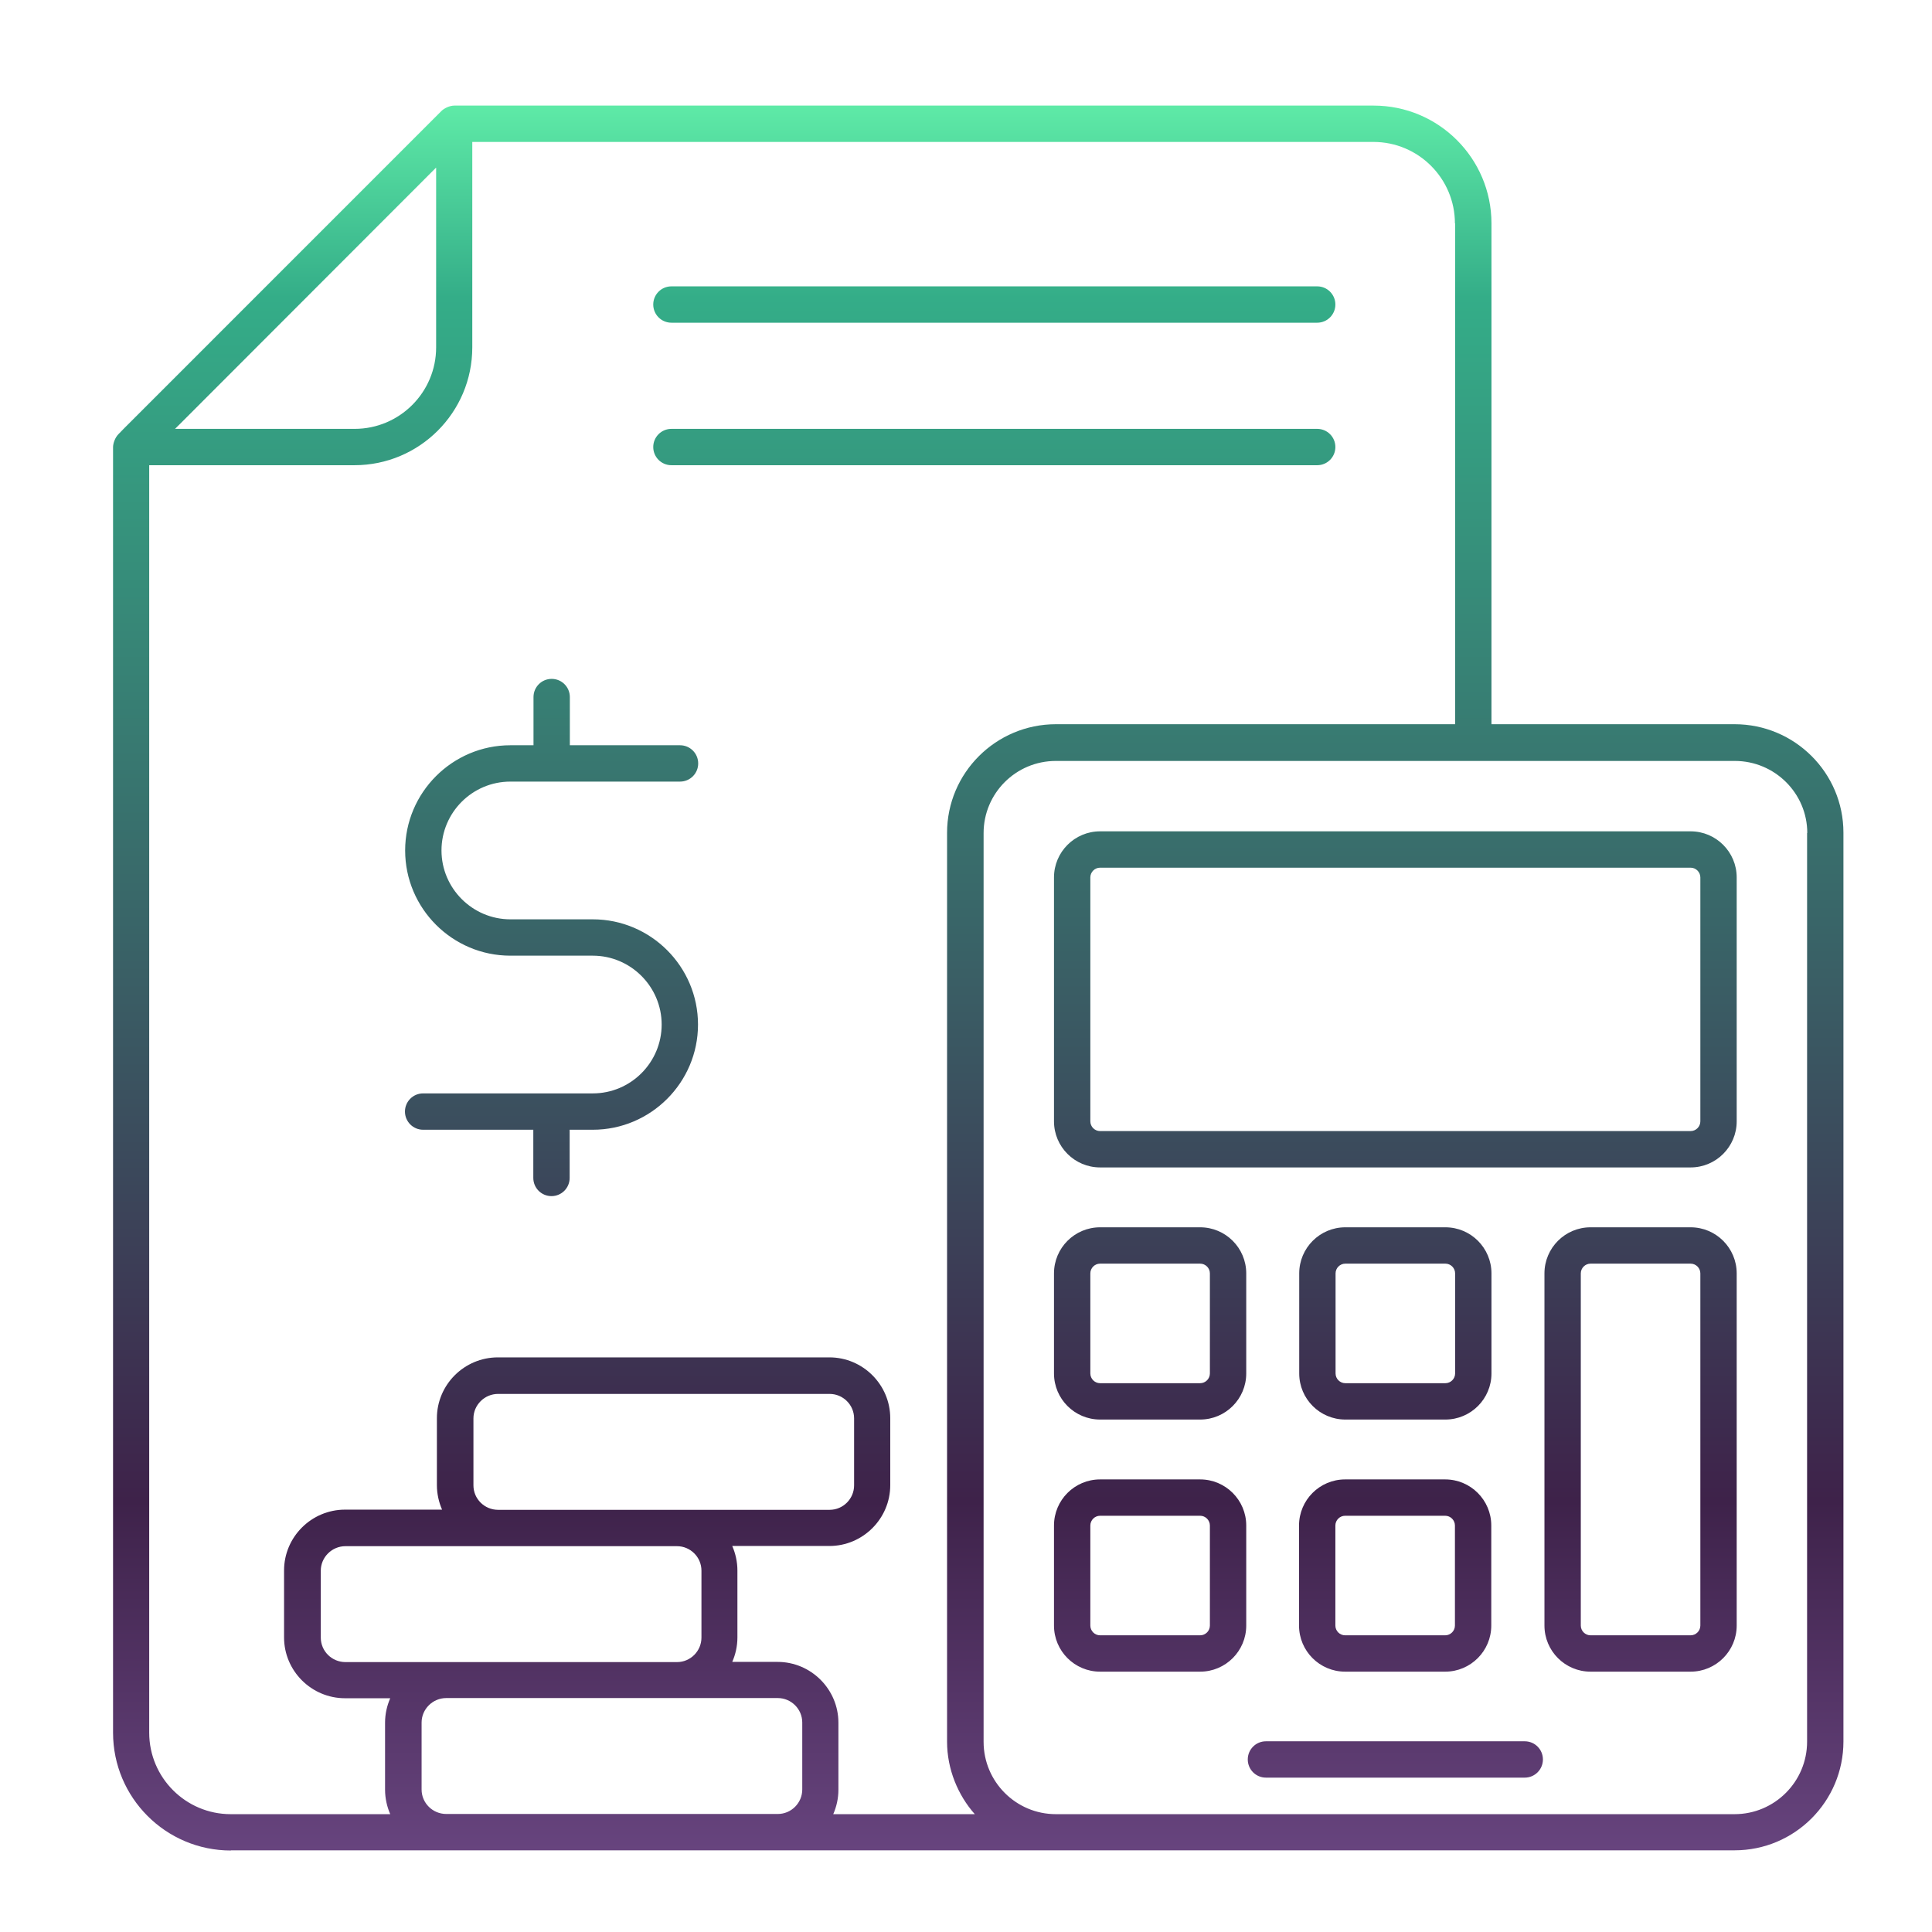
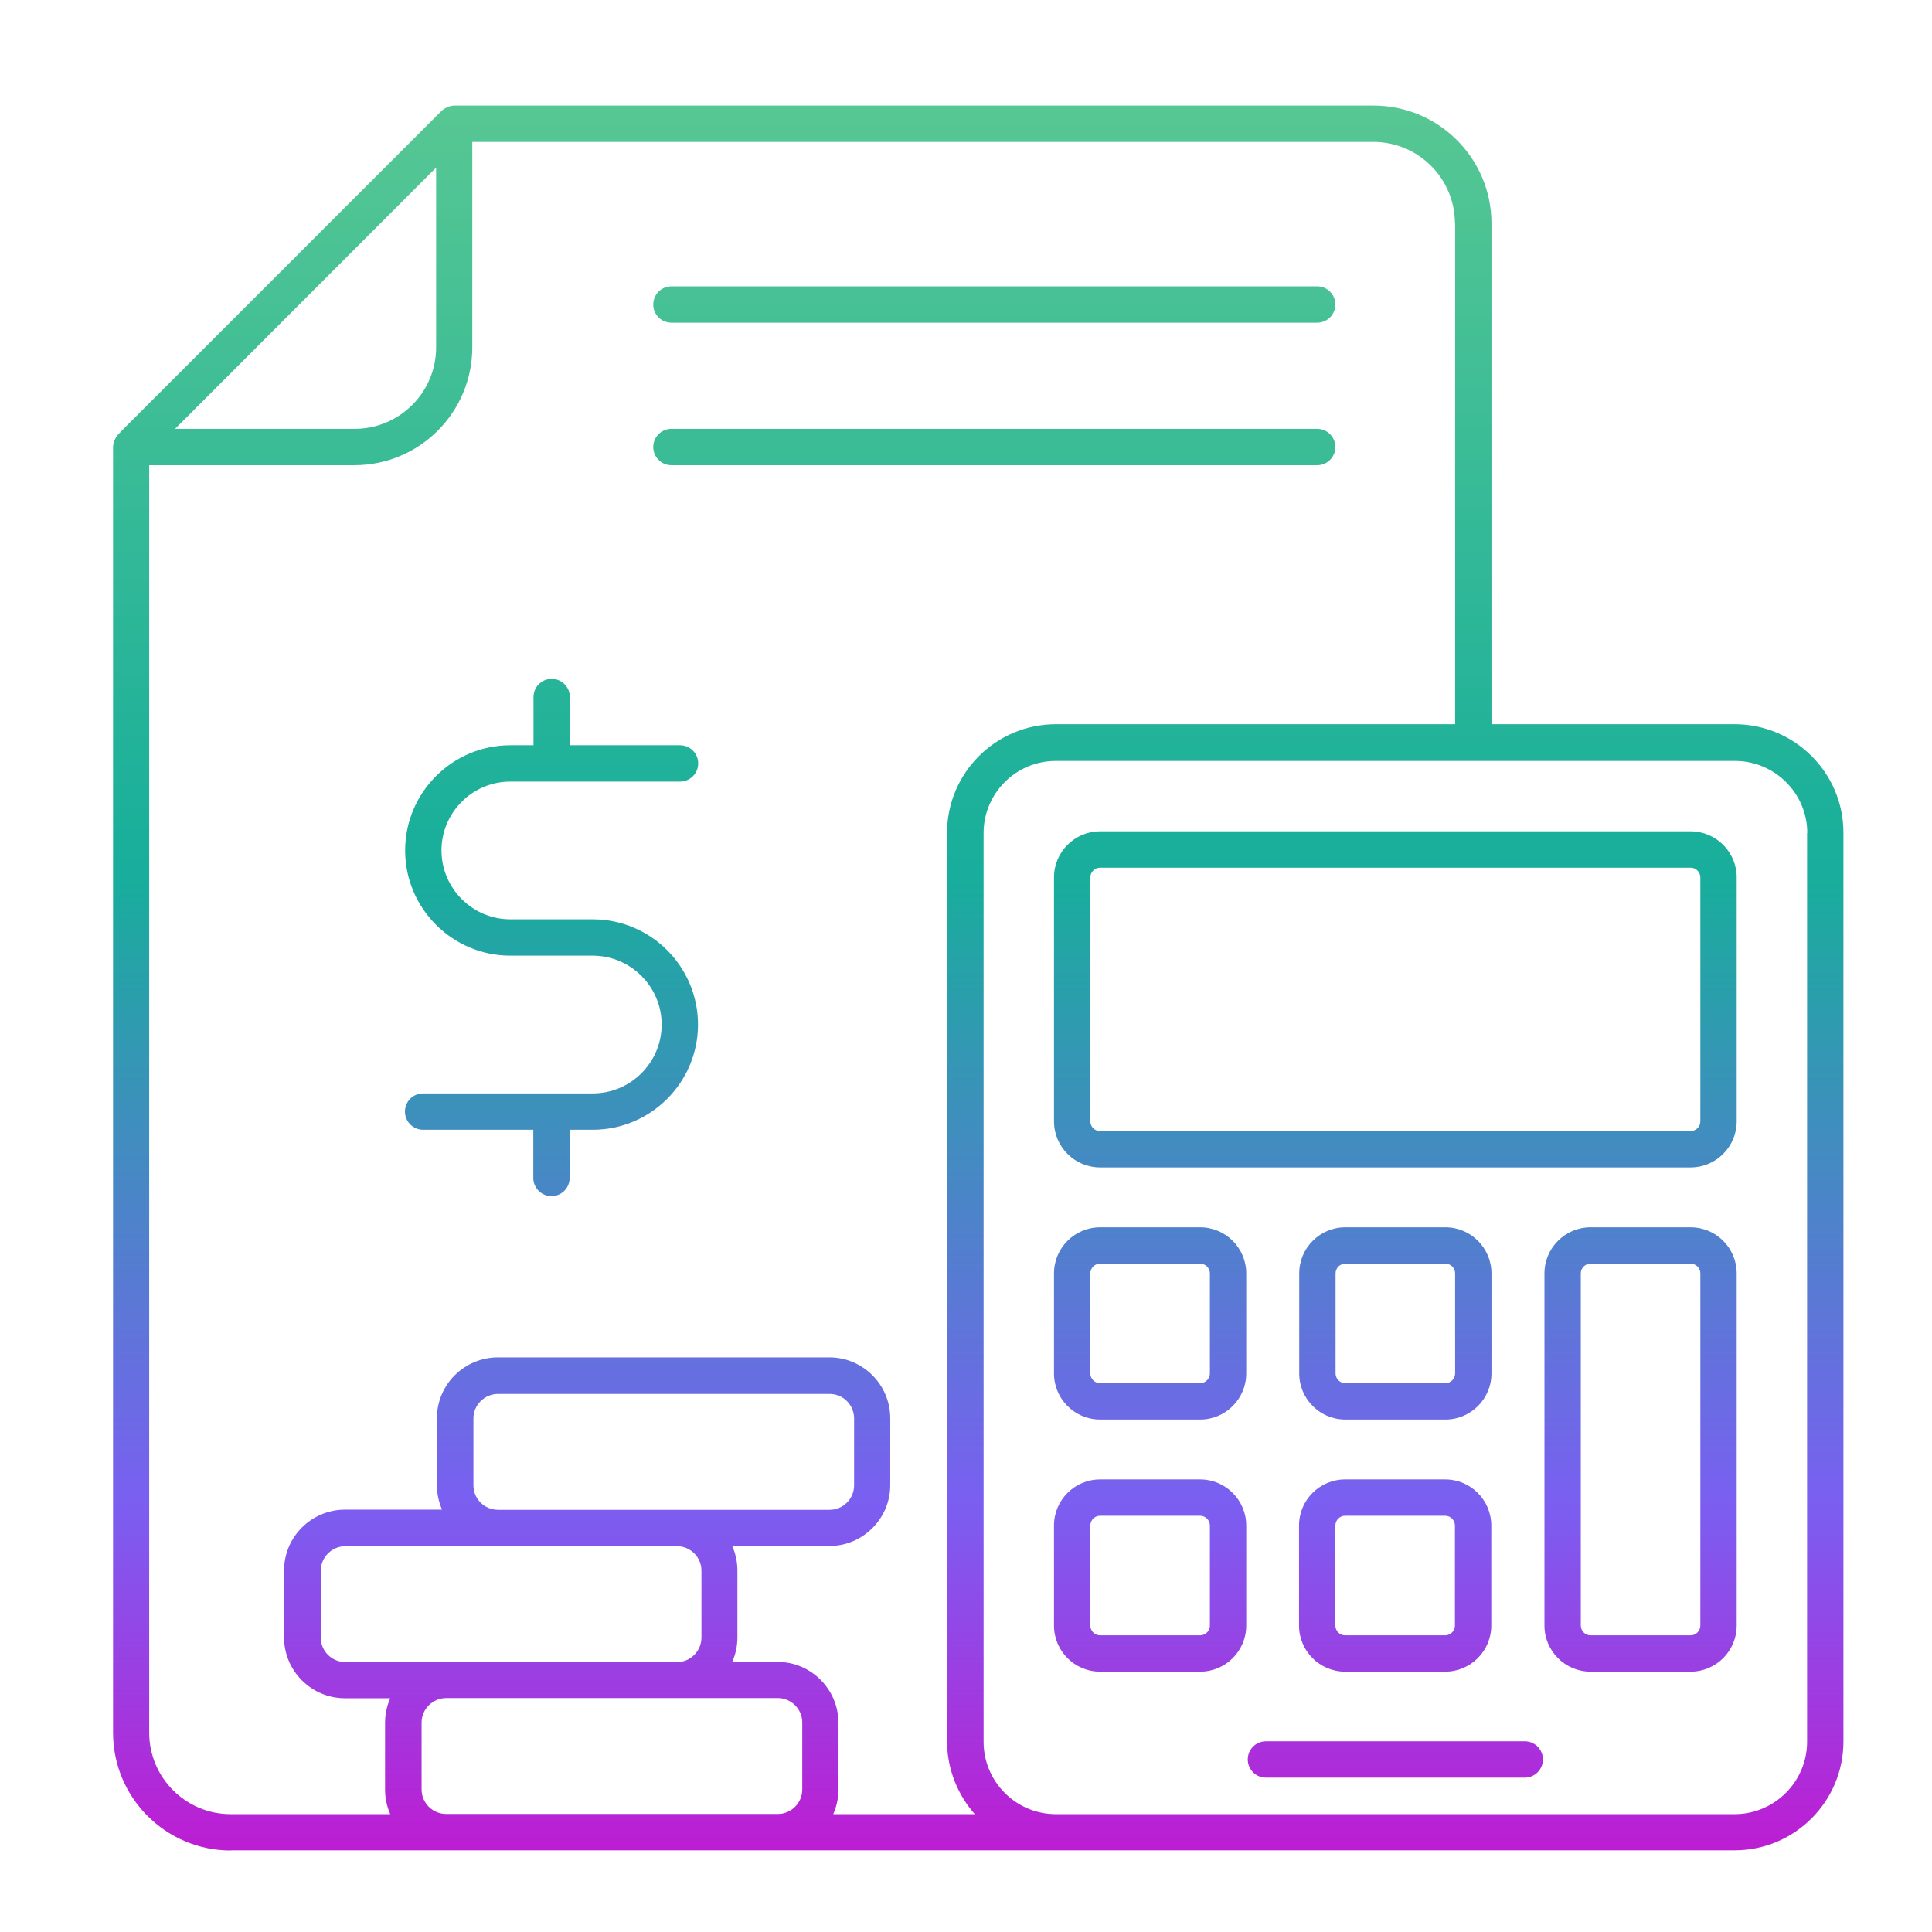
<svg xmlns="http://www.w3.org/2000/svg" id="Layer_1" data-name="Layer 1" viewBox="0 0 101 101">
  <defs>
    <style>
      .cls-1 {
        fill: url(#New_Gradient_Swatch);
      }
    </style>
    <linearGradient id="New_Gradient_Swatch" data-name="New Gradient Swatch" x1="51.14" y1="4.54" x2="51.14" y2="95.75" gradientTransform="translate(0 101.28) scale(1 -1)" gradientUnits="userSpaceOnUse">
-       <stop offset="0" stop-color="#67447e" />
-       <stop offset=".2" stop-color="#3e224a" />
-       <stop offset=".89" stop-color="#34ad88" />
-       <stop offset="1" stop-color="#5eeaa7" />
+       <stop offset="0" stop-color="#bd1dd2" />
+       <stop offset=".2" stop-color="#7a5ff1" />
+       <stop offset=".56" stop-color="#17ae9b" />
+       <stop offset="1" stop-color="#57c793" />
    </linearGradient>
  </defs>
  <g id="_09_Budget" data-name="09 Budget">
    <path class="cls-1" d="m12.07,96.73h78.61c3.14,0,5.69-2.55,5.69-5.69v-47.51c0-3.13-2.55-5.67-5.69-5.67h-12.71V11.68c0-3.4-2.76-6.16-6.16-6.16H23.75c-.24,0-.53.14-.67.28C-.08,28.96,7.92,20.96,6.19,22.7c-.17.17-.28.47-.28.68v67.2c0,3.4,2.76,6.16,6.16,6.16h0Zm11.26-1.9c-.71,0-1.29-.57-1.29-1.28v-3.5c0-.7.58-1.28,1.29-1.28h17.33c.7,0,1.28.57,1.28,1.28v3.5c0,.7-.57,1.28-1.28,1.28h-17.33Zm1.42-17.18v-3.5c0-.7.58-1.28,1.29-1.28h17.33c.7,0,1.28.57,1.28,1.28v3.5c0,.7-.57,1.28-1.28,1.28h-17.33c-.71,0-1.29-.57-1.29-1.28Zm10.64,3.18c.7,0,1.28.57,1.28,1.28v3.5c0,.7-.57,1.28-1.28,1.28h-17.33c-.71,0-1.29-.57-1.29-1.28v-3.5c0-.7.58-1.28,1.29-1.28h17.33Zm59.08-37.29v47.51c0,2.09-1.7,3.79-3.79,3.79h-35.48c-2.09,0-3.78-1.7-3.78-3.78v-47.51c0-2.07,1.68-3.77,3.78-3.77h35.49c2.09,0,3.79,1.69,3.79,3.77h0Zm-18.4-31.86v26.18h-20.87c-3.13,0-5.69,2.54-5.69,5.68v47.51c0,1.44.57,2.8,1.45,3.79h-7.4c.17-.39.27-.82.27-1.28v-3.5c0-1.75-1.43-3.18-3.18-3.18h-2.37c.17-.39.27-.82.27-1.28v-3.5c0-.45-.1-.89-.27-1.28h5.08c1.75,0,3.18-1.43,3.18-3.18v-3.5c0-1.75-1.43-3.18-3.18-3.18h-17.33c-1.76,0-3.19,1.43-3.19,3.18v3.5c0,.45.1.89.27,1.28h-5.07c-1.76,0-3.19,1.43-3.19,3.18v3.5c0,1.75,1.43,3.18,3.19,3.18h2.36c-.17.39-.27.82-.27,1.28v3.5c0,.45.1.89.27,1.28h-8.34c-2.35,0-4.26-1.91-4.26-4.26V24.32h10.73c3.4,0,6.16-2.76,6.16-6.16V7.42h47.11c2.35,0,4.26,1.91,4.26,4.26h0Zm-53.27-2.91v9.39c0,2.35-1.91,4.26-4.26,4.26h-9.39c1.4-1.4-5.05,5.06,13.64-13.65Zm11.35,7.15c0-.52.42-.95.95-.95h33.76c.53,0,.95.43.95.95s-.42.95-.95.95h-33.76c-.53,0-.95-.43-.95-.95Zm0,7.45c0-.52.42-.95.95-.95h33.76c.53,0,.95.43.95.95s-.42.95-.95.95h-33.76c-.53,0-.95-.43-.95-.95Zm46.51,68.61c0,.52-.42.95-.95.95h-13.53c-.53,0-.95-.43-.95-.95s.42-.95.95-.95h13.53c.53,0,.95.43.95.95Zm-25.56-33.36c0,1.33,1.08,2.41,2.41,2.41h30.87c1.33,0,2.41-1.08,2.41-2.41v-12.75c0-1.33-1.08-2.41-2.41-2.41h-30.87c-1.33,0-2.41,1.08-2.41,2.41v12.75Zm1.9-12.75c0-.28.23-.51.51-.51h30.87c.28,0,.51.23.51.51v12.75c0,.28-.23.51-.51.51h-30.87c-.28,0-.51-.23-.51-.51v-12.75Zm5.74,18.29h-5.23c-1.33,0-2.41,1.08-2.41,2.41v5.23c0,1.33,1.08,2.41,2.41,2.41h5.23c1.33,0,2.41-1.08,2.41-2.41v-5.23c0-1.33-1.08-2.41-2.41-2.41Zm.51,7.64c0,.28-.23.51-.51.51h-5.23c-.28,0-.51-.23-.51-.51v-5.23c0-.28.23-.51.51-.51h5.23c.28,0,.51.23.51.51v5.23Zm7.08,2.41h5.23c1.33,0,2.41-1.08,2.41-2.41v-5.23c0-1.33-1.08-2.41-2.41-2.41h-5.23c-1.33,0-2.41,1.08-2.41,2.41v5.23c0,1.33,1.08,2.41,2.41,2.41Zm-.51-7.64c0-.28.23-.51.51-.51h5.23c.28,0,.51.23.51.51v5.23c0,.28-.23.51-.51.51h-5.23c-.28,0-.51-.23-.51-.51v-5.23Zm18.56-2.41h-5.23c-1.33,0-2.41,1.08-2.41,2.41v18.41c0,1.33,1.08,2.41,2.41,2.41h5.23c1.33,0,2.41-1.08,2.41-2.41v-18.41c0-1.33-1.08-2.41-2.41-2.41Zm.51,20.82c0,.28-.23.51-.51.51h-5.23c-.28,0-.51-.23-.51-.51v-18.41c0-.28.23-.51.51-.51h5.23c.28,0,.51.23.51.51v18.41Zm-26.15-7.64h-5.23c-1.33,0-2.41,1.08-2.41,2.41v5.23c0,1.33,1.08,2.41,2.41,2.41h5.23c1.33,0,2.41-1.08,2.41-2.41v-5.23c0-1.33-1.08-2.41-2.41-2.41h0Zm.51,7.64c0,.28-.23.51-.51.51h-5.23c-.28,0-.51-.23-.51-.51v-5.23c0-.28.23-.51.51-.51h5.23c.28,0,.51.23.51.51v5.23Zm4.66,0c0,1.33,1.08,2.41,2.41,2.41h5.23c1.33,0,2.41-1.08,2.41-2.41v-5.23c0-1.33-1.08-2.41-2.41-2.41h-5.23c-1.33,0-2.41,1.08-2.41,2.41v5.23Zm1.9-5.23c0-.28.23-.51.51-.51h5.23c.28,0,.51.23.51.51v5.23c0,.28-.23.51-.51.51h-5.23c-.28,0-.51-.23-.51-.51v-5.23ZM27.89,38.96v-2.52c0-.52.42-.95.95-.95s.95.43.95.95v2.52h5.76c.53,0,.95.43.95.95s-.42.95-.95.95h-8.87c-1.99,0-3.6,1.62-3.6,3.6s1.62,3.6,3.6,3.6h4.31c3.03,0,5.5,2.47,5.5,5.5s-2.47,5.5-5.5,5.5h-1.21v2.52c0,.52-.42.95-.95.95s-.95-.43-.95-.95v-2.52h-5.76c-.53,0-.95-.43-.95-.95s.42-.95.95-.95h8.87c1.99,0,3.6-1.62,3.6-3.6s-1.62-3.6-3.6-3.6h-4.31c-3.03,0-5.5-2.47-5.5-5.5s2.47-5.5,5.5-5.5h1.21Z" />
  </g>
</svg>
